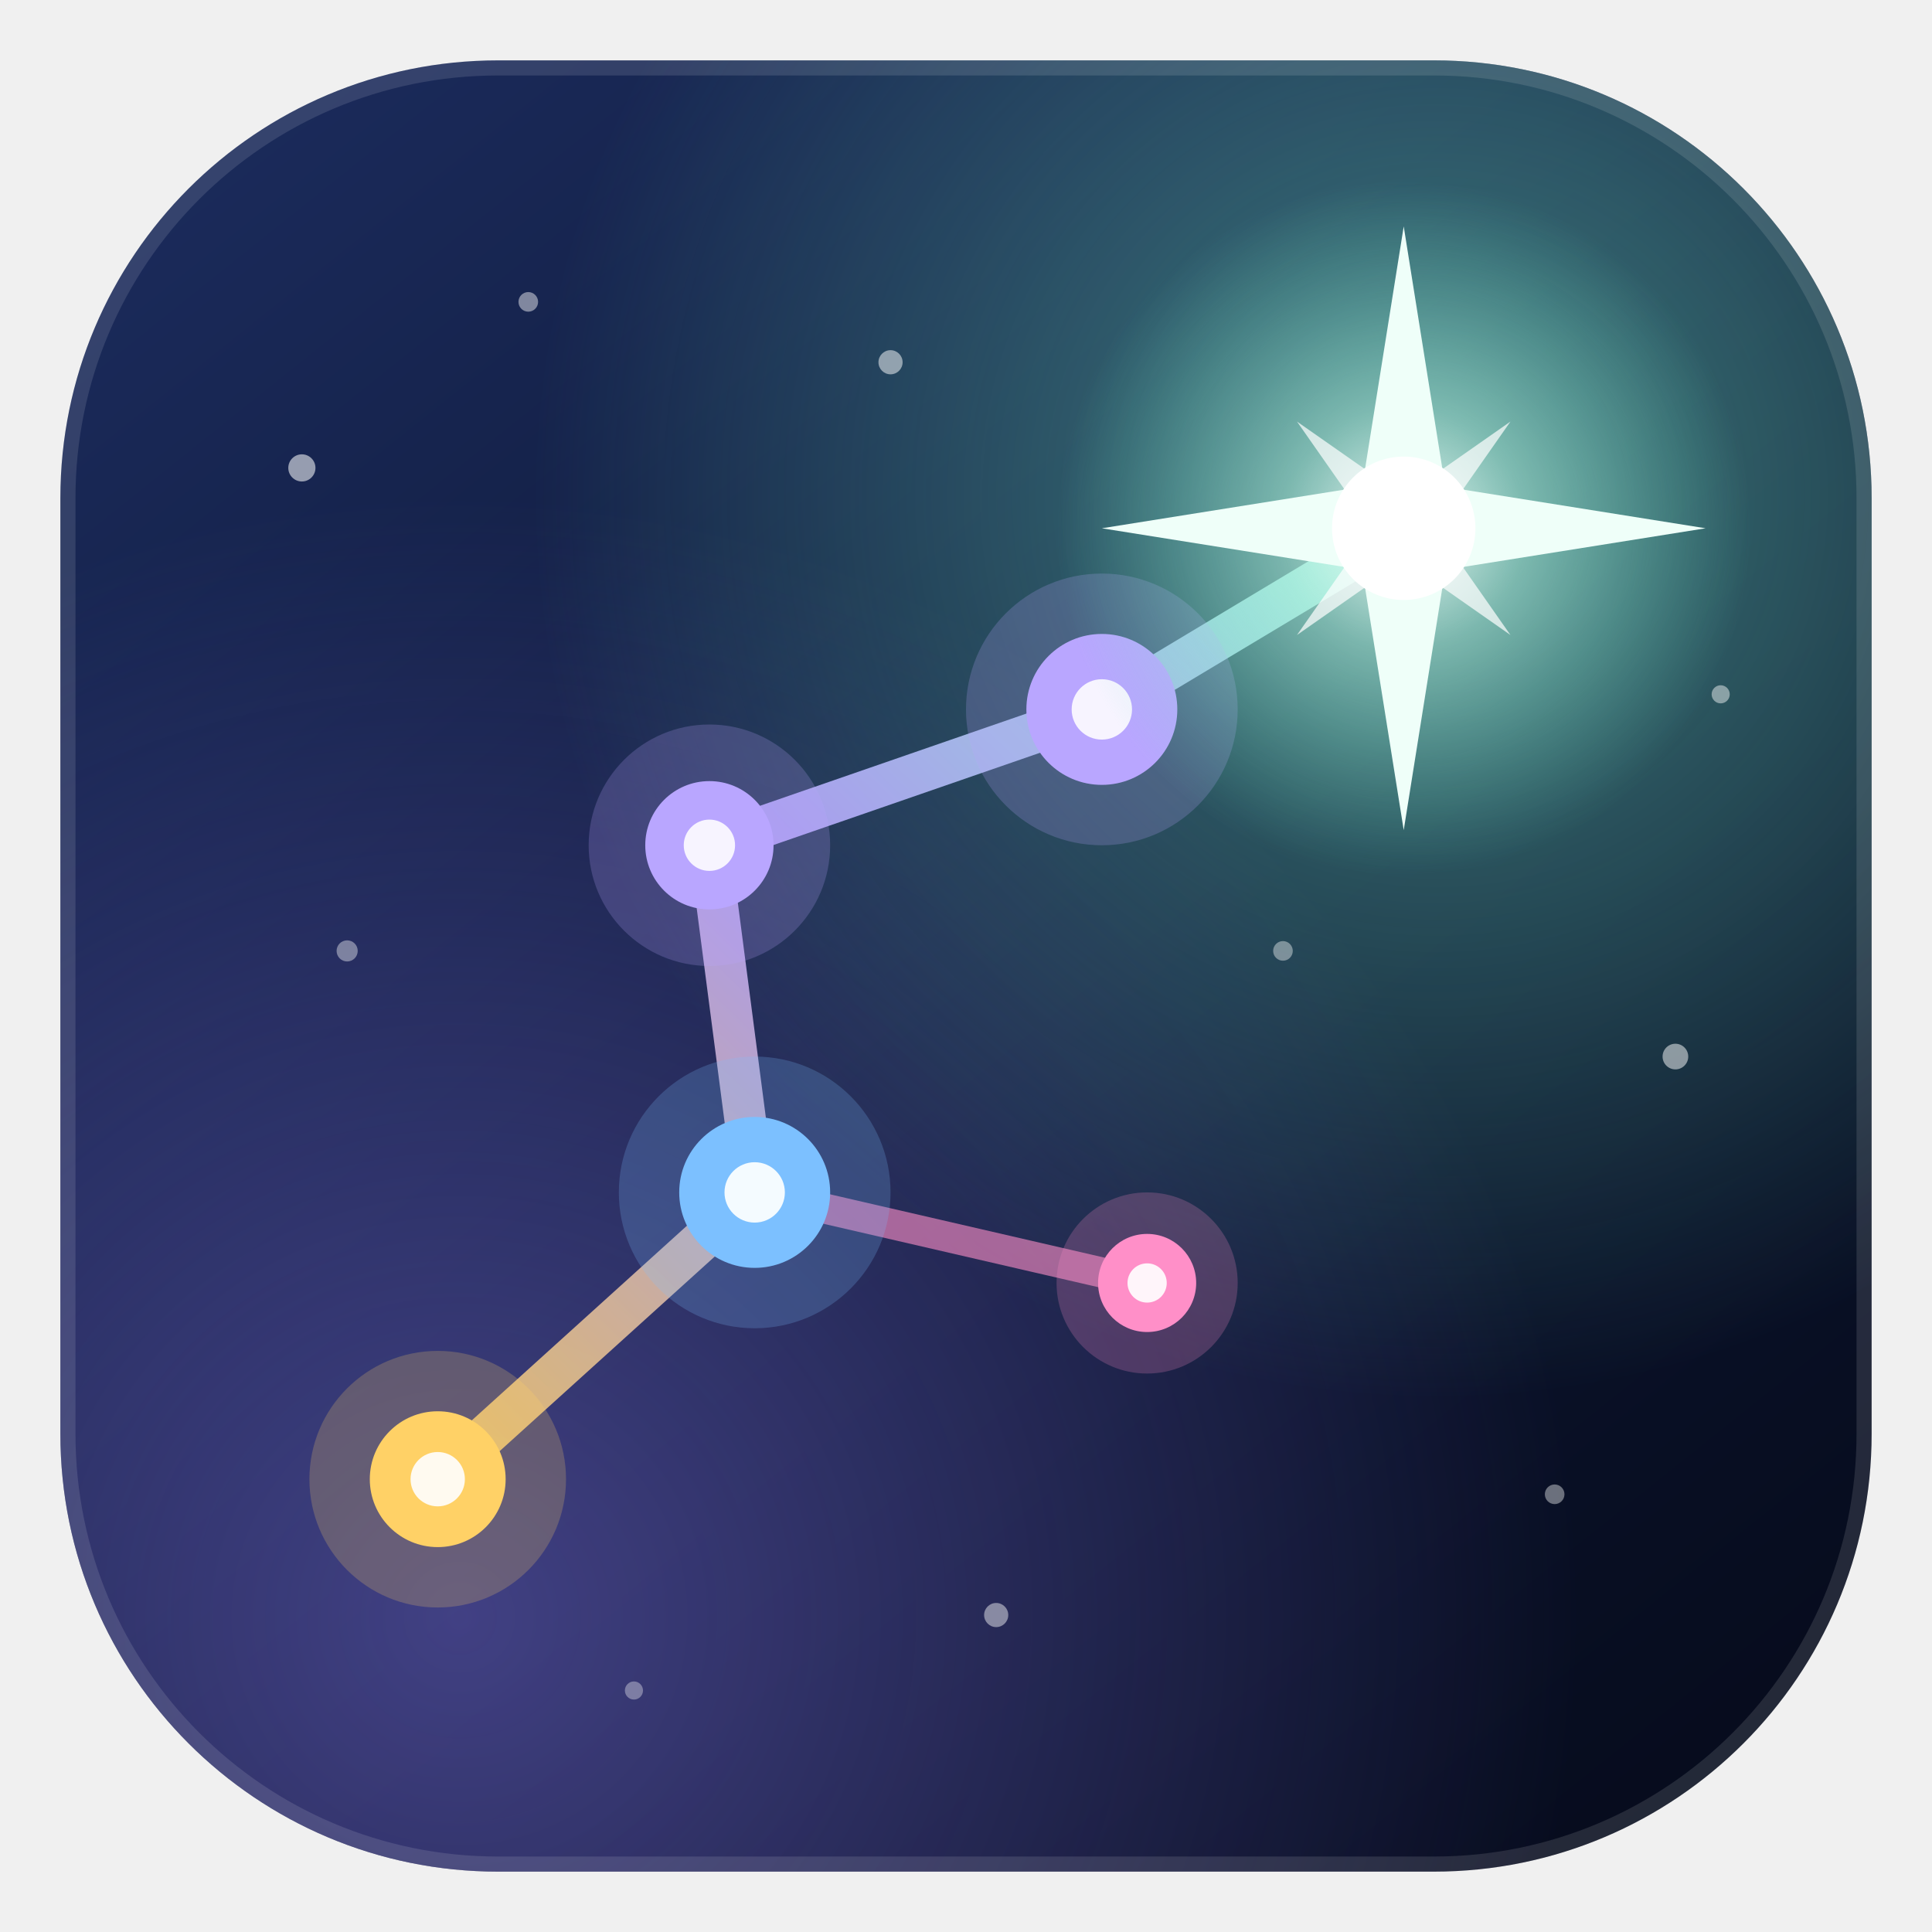
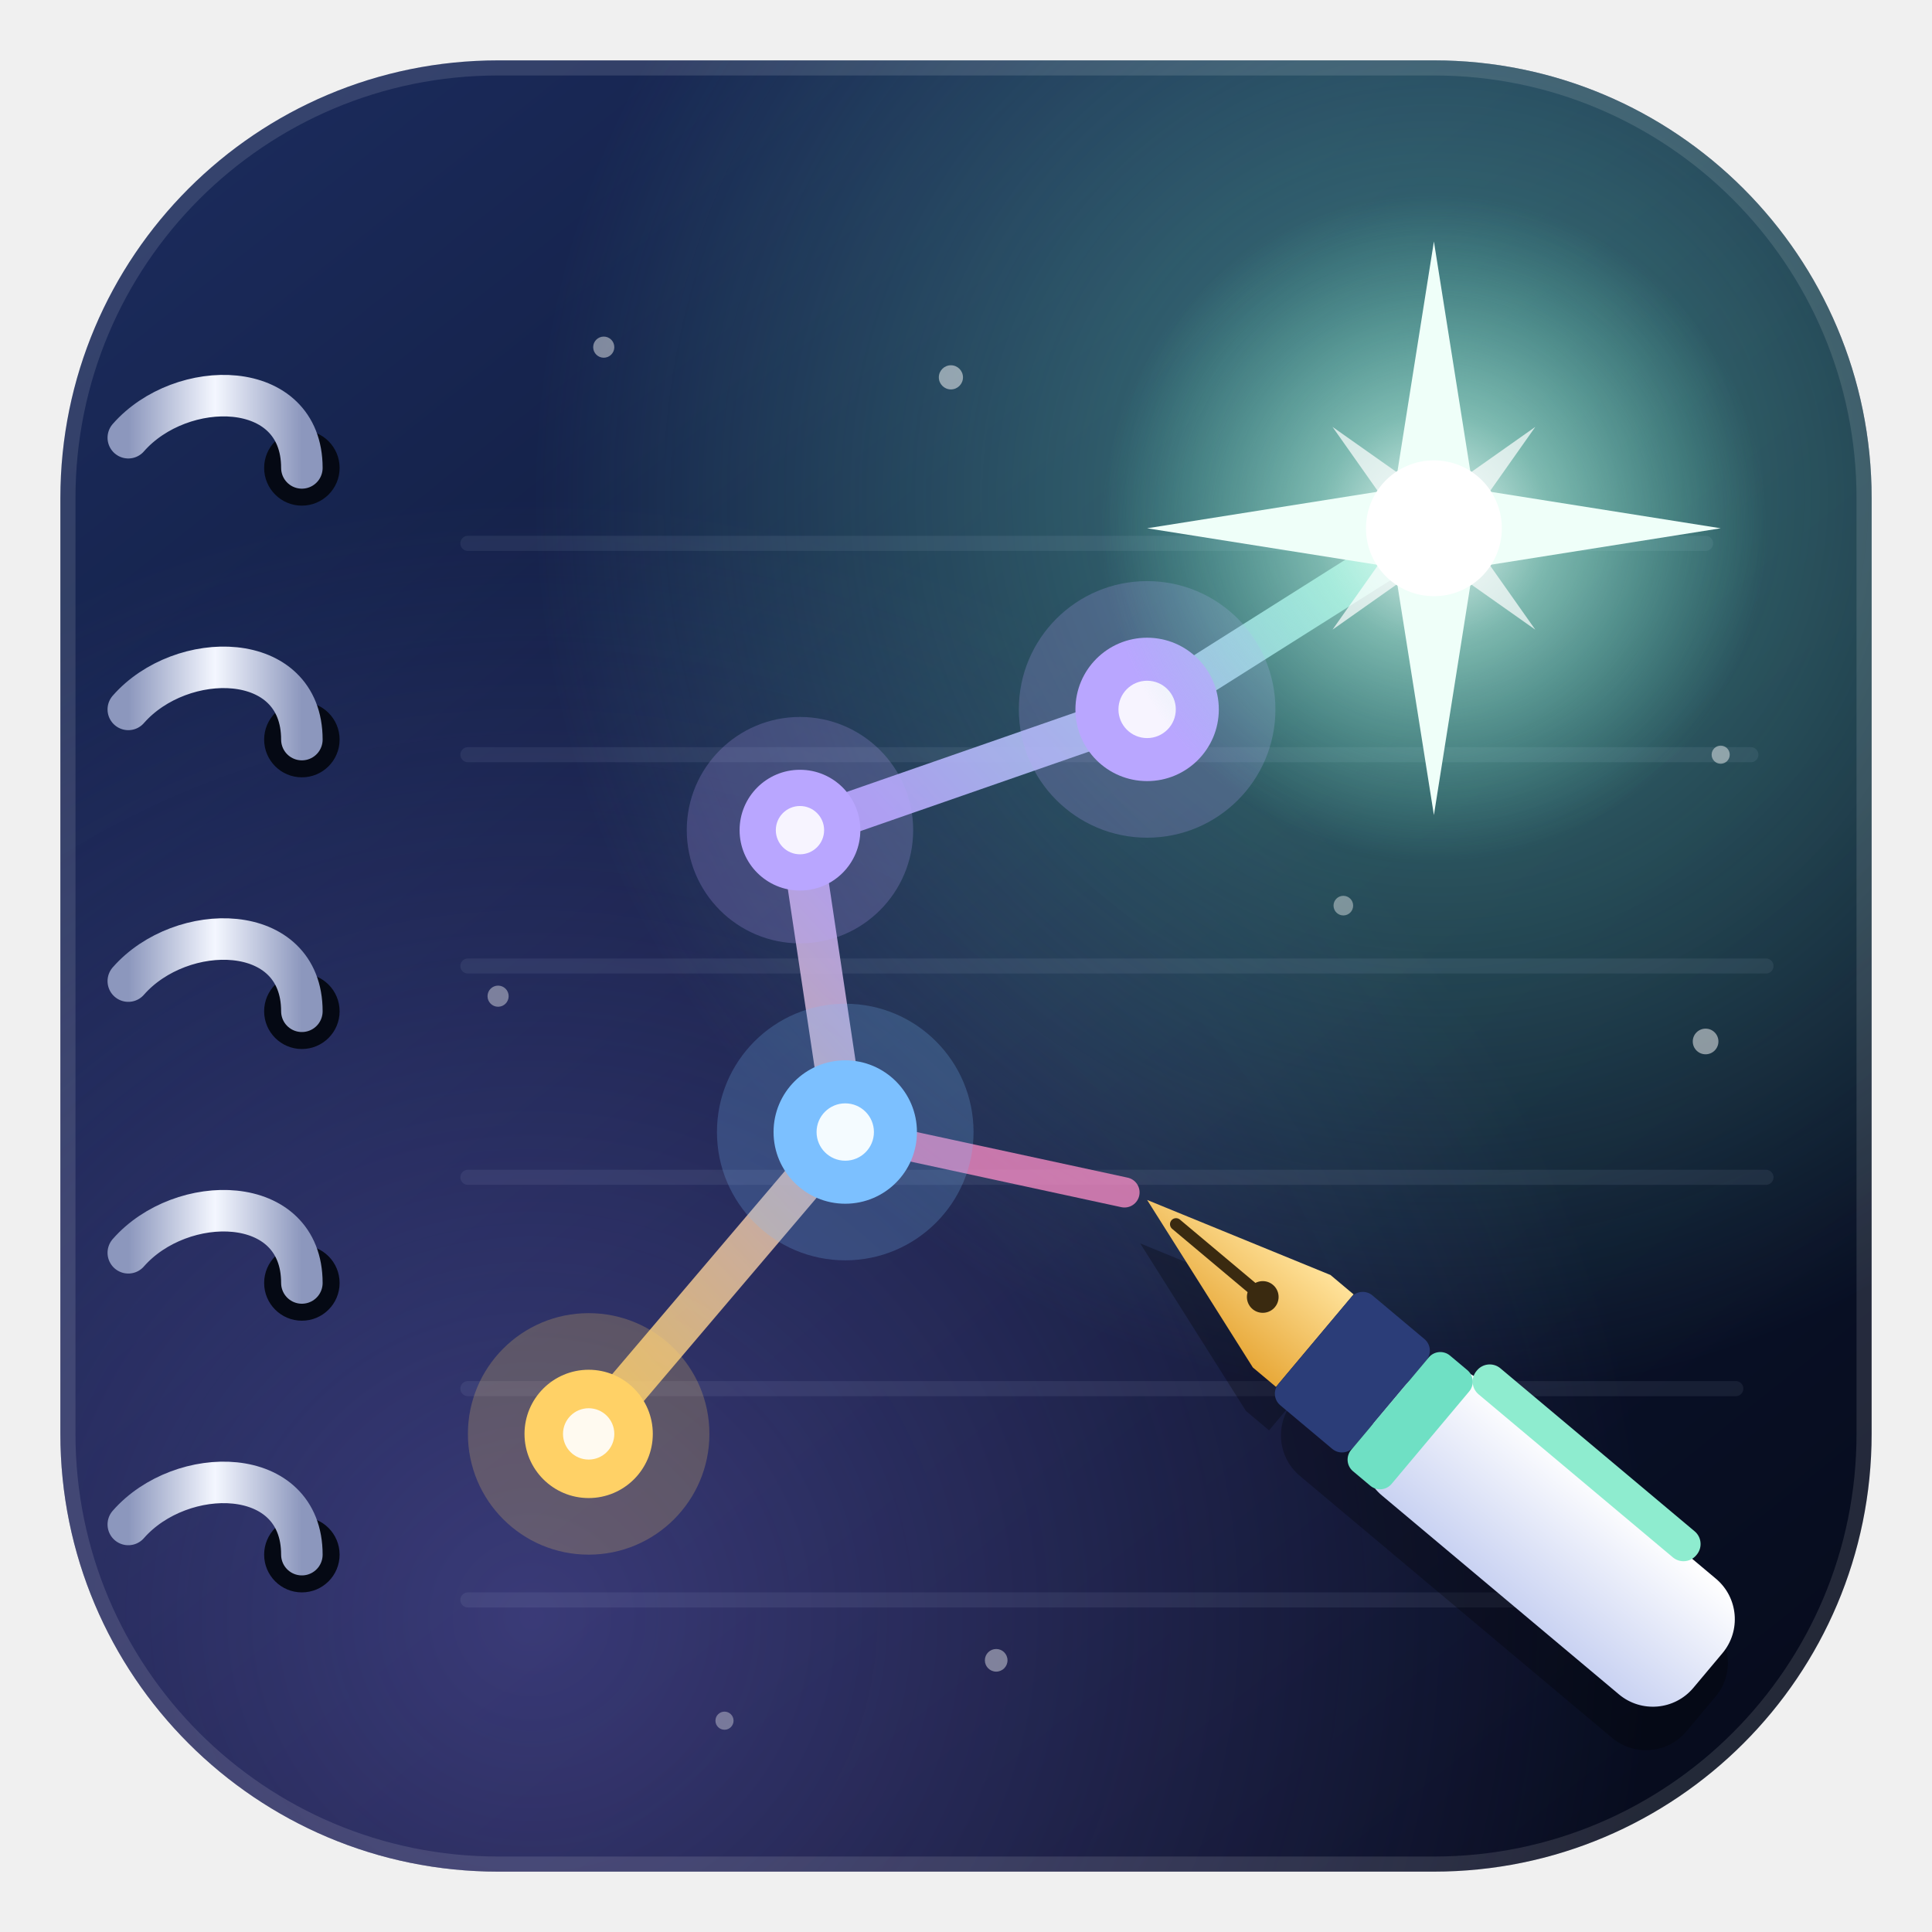
<svg xmlns="http://www.w3.org/2000/svg" viewBox="0 0 256 256">
  <defs>
    <linearGradient id="ct-sky" x1="0.1" y1="0" x2="0.9" y2="1">
      <stop offset="0" stop-color="#1b2b5c" />
      <stop offset="0.52" stop-color="#0d1734" />
      <stop offset="1" stop-color="#060b1c" />
    </linearGradient>
-     <radialGradient id="ct-nebula" cx="0.22" cy="0.86" r="0.62">
-       <stop offset="0" stop-color="#8b7cf6" stop-opacity="0.42" />
+     <radialGradient id="ct-nebula" cx="0.26" cy="0.86" r="0.62">
+       <stop offset="0" stop-color="#8b7cf6" stop-opacity="0.36" />
      <stop offset="1" stop-color="#8b7cf6" stop-opacity="0" />
    </radialGradient>
    <radialGradient id="ct-dawn" cx="0.76" cy="0.24" r="0.5">
      <stop offset="0" stop-color="#6fe0c4" stop-opacity="0.5" />
      <stop offset="1" stop-color="#6fe0c4" stop-opacity="0" />
    </radialGradient>
    <radialGradient id="ct-halo" cx="0.5" cy="0.5" r="0.5">
      <stop offset="0" stop-color="#ffffff" stop-opacity="0.95" />
      <stop offset="0.35" stop-color="#b5f5e0" stop-opacity="0.55" />
      <stop offset="1" stop-color="#6fe0c4" stop-opacity="0" />
    </radialGradient>
    <linearGradient id="ct-trail" x1="0" y1="1" x2="1" y2="0">
      <stop offset="0" stop-color="#ffd166" stop-opacity="0.85" />
      <stop offset="0.5" stop-color="#b9a6ff" stop-opacity="0.9" />
      <stop offset="1" stop-color="#8eeccf" />
    </linearGradient>
+     <linearGradient id="ct-pen" x1="0" y1="0" x2="0" y2="1">
+       <stop offset="0" stop-color="#ffffff" />
+       <stop offset="1" stop-color="#c9d2f2" />
+     </linearGradient>
+     <linearGradient id="ct-nib" x1="0" y1="0" x2="0" y2="1">
+       <stop offset="0" stop-color="#ffe29a" />
+       <stop offset="1" stop-color="#e8a93a" />
+     </linearGradient>
+     <linearGradient id="ct-ring" x1="0" y1="0" x2="1" y2="0">
+       <stop offset="0" stop-color="#8c97bd" />
+       <stop offset="0.5" stop-color="#f4f7ff" />
+       <stop offset="1" stop-color="#8c97bd" />
+     </linearGradient>
  </defs>
  <rect x="8" y="8" width="240" height="240" rx="58" fill="url(#ct-sky)" />
+   <rect x="8" y="8" width="240" height="240" rx="58" fill="url(#ct-nebula)" />
+   <rect x="8" y="8" width="240" height="240" rx="58" fill="url(#ct-dawn)" />
+   <g stroke="#dfe7ff" stroke-opacity=".075" stroke-width="2" stroke-linecap="round">
+     <path d="M62 72 H226" />
+     <path d="M62 100 H232" />
+     <path d="M62 128 H234" />
+     <path d="M62 156 H234" />
+     <path d="M62 184 H230" />
+     <path d="M62 212 H214" />
+   </g>
+   <g fill="#ffffff">
+     <circle cx="80" cy="46" r="1.4" opacity=".45" />
+     <circle cx="126" cy="50" r="1.6" opacity=".5" />
+     <circle cx="226" cy="138" r="1.7" opacity=".5" />
+     <circle cx="66" cy="132" r="1.4" opacity=".4" />
+     <circle cx="132" cy="220" r="1.5" opacity=".42" />
+     <circle cx="228" cy="100" r="1.2" opacity=".45" />
+     <circle cx="96" cy="228" r="1.2" opacity=".35" />
+     <circle cx="178" cy="120" r="1.3" opacity=".4" />
+   </g>
+   <path d="M78 190 L112 150 L106 110 L152 94 L190 70" fill="none" stroke="url(#ct-trail)" stroke-width="5.5" stroke-linecap="round" stroke-linejoin="round" />
+   <path d="M112 150 L149 158" fill="none" stroke="#ff8fc8" stroke-opacity=".75" stroke-width="4" stroke-linecap="round" />
+   <circle cx="78" cy="190" r="16" fill="#ffd166" opacity=".22" />
+   <circle cx="78" cy="190" r="8.5" fill="#ffd166" />
+   <circle cx="78" cy="190" r="3.4" fill="#fffaf0" />
+   <circle cx="112" cy="150" r="17" fill="#7cc0ff" opacity=".22" />
+   <circle cx="112" cy="150" r="9.5" fill="#7cc0ff" />
+   <circle cx="112" cy="150" r="3.8" fill="#f4fbff" />
+   <circle cx="106" cy="110" r="15" fill="#b9a6ff" opacity=".22" />
+   <circle cx="106" cy="110" r="8" fill="#b9a6ff" />
+   <circle cx="106" cy="110" r="3.2" fill="#f7f4ff" />
+   <circle cx="152" cy="94" r="17" fill="#b9a6ff" opacity=".22" />
+   <circle cx="152" cy="94" r="9.5" fill="#b9a6ff" />
+   <circle cx="152" cy="94" r="3.8" fill="#f7f4ff" />
+   <circle cx="190" cy="70" r="44" fill="url(#ct-halo)" />
+   <path d="M190 32 L195.2 64.8 L228 70 L195.2 75.2 L190 108 L184.8 75.2 L152 70 L184.8 64.8 Z" fill="#effff9" />
+   <path d="M190 51 L192.8 67.2 L209 70 L192.8 72.8 L190 89 L187.2 72.8 L171 70 L187.2 67.2 Z" fill="#ffffff" transform="rotate(45 190 70)" opacity=".7" />
+   <circle cx="190" cy="70" r="9" fill="#ffffff" />
+   <g transform="translate(152 159) rotate(40)">
+     <g transform="translate(3 5)" fill="#000000" opacity=".28">
+       <path d="M0 0 L25 -8 L29 -8 L29 8 L25 8 Z" />
+       <rect x="29" y="-10" width="68" height="20" rx="7" />
+     </g>
+     <path d="M0 0 L25 -8 L29 -8 L29 8 L25 8 Z" fill="url(#ct-nib)" />
+     <path d="M5 0 L21 0" stroke="#3a2a10" stroke-width="1.6" stroke-linecap="round" />
+     <circle cx="20" cy="0" r="2.1" fill="#3a2a10" />
+     <rect x="29" y="-9.5" width="13" height="19" rx="2" fill="#2b3d78" />
+     <rect x="42" y="-10" width="55" height="20" rx="7" fill="url(#ct-pen)" />
+     <rect x="48" y="-13" width="38" height="4.5" rx="2.2" fill="#8eeccf" />
+     <rect x="42" y="-10" width="7" height="20" rx="2" fill="#6fe0c4" />
+   </g>
  <g>
-     <rect x="8" y="8" width="240" height="240" rx="58" fill="url(#ct-nebula)" />
-     <rect x="8" y="8" width="240" height="240" rx="58" fill="url(#ct-dawn)" />
-     <g fill="#ffffff">
-       <circle cx="40" cy="62" r="1.8" opacity=".55" />
-       <circle cx="70" cy="40" r="1.3" opacity=".45" />
-       <circle cx="118" cy="48" r="1.6" opacity=".5" />
-       <circle cx="222" cy="140" r="1.7" opacity=".5" />
-       <circle cx="206" cy="198" r="1.3" opacity=".4" />
-       <circle cx="46" cy="126" r="1.4" opacity=".4" />
-       <circle cx="132" cy="214" r="1.6" opacity=".45" />
-       <circle cx="228" cy="92" r="1.2" opacity=".45" />
-       <circle cx="84" cy="224" r="1.2" opacity=".35" />
-       <circle cx="170" cy="126" r="1.3" opacity=".4" />
+     <circle cx="40" cy="62" r="5" fill="#050914" />
+     <circle cx="40" cy="98" r="5" fill="#050914" />
+     <circle cx="40" cy="134" r="5" fill="#050914" />
+     <circle cx="40" cy="170" r="5" fill="#050914" />
+     <circle cx="40" cy="206" r="5" fill="#050914" />
+     <g fill="none" stroke="url(#ct-ring)" stroke-width="5.5" stroke-linecap="round">
+       <path d="M17 58 C 24 50, 40 50, 40 62" />
+       <path d="M17 94 C 24 86, 40 86, 40 98" />
+       <path d="M17 130 C 24 122, 40 122, 40 134" />
+       <path d="M17 166 C 24 158, 40 158, 40 170" />
+       <path d="M17 202 C 24 194, 40 194, 40 206" />
    </g>
-     <path d="M58 196 L100 158 L94 112 L146 94 L186 70" fill="none" stroke="url(#ct-trail)" stroke-width="5.5" stroke-linecap="round" stroke-linejoin="round" />
-     <path d="M100 158 L152 170" fill="none" stroke="#ff8fc8" stroke-opacity=".6" stroke-width="4" stroke-linecap="round" />
-     <g>
-       <circle cx="58" cy="196" r="17" fill="#ffd166" opacity=".22" />
-       <circle cx="58" cy="196" r="9" fill="#ffd166" />
-       <circle cx="58" cy="196" r="3.6" fill="#fffaf0" />
-       <circle cx="100" cy="158" r="18" fill="#7cc0ff" opacity=".22" />
-       <circle cx="100" cy="158" r="10" fill="#7cc0ff" />
-       <circle cx="100" cy="158" r="4" fill="#f4fbff" />
-       <circle cx="152" cy="170" r="12" fill="#ff8fc8" opacity=".22" />
-       <circle cx="152" cy="170" r="6.5" fill="#ff8fc8" />
-       <circle cx="152" cy="170" r="2.6" fill="#fff5fa" />
-       <circle cx="94" cy="112" r="16" fill="#b9a6ff" opacity=".22" />
-       <circle cx="94" cy="112" r="8.5" fill="#b9a6ff" />
-       <circle cx="94" cy="112" r="3.4" fill="#f7f4ff" />
-       <circle cx="146" cy="94" r="18" fill="#b9a6ff" opacity=".22" />
-       <circle cx="146" cy="94" r="10" fill="#b9a6ff" />
-       <circle cx="146" cy="94" r="4" fill="#f7f4ff" />
-     </g>
-     <circle cx="186" cy="70" r="46" fill="url(#ct-halo)" />
-     <path d="M186 30 L191.5 64.5 L226 70 L191.5 75.5 L186 110 L180.5 75.5 L146 70 L180.5 64.5 Z" fill="#effff9" />
-     <path d="M186 50 L189 67 L206 70 L189 73 L186 90 L183 73 L166 70 L183 67 Z" fill="#ffffff" transform="rotate(45 186 70)" opacity=".7" />
-     <circle cx="186" cy="70" r="9.5" fill="#ffffff" />
  </g>
  <rect x="9" y="9" width="238" height="238" rx="57" fill="none" stroke="#ffffff" stroke-opacity=".12" stroke-width="2" />
</svg>
